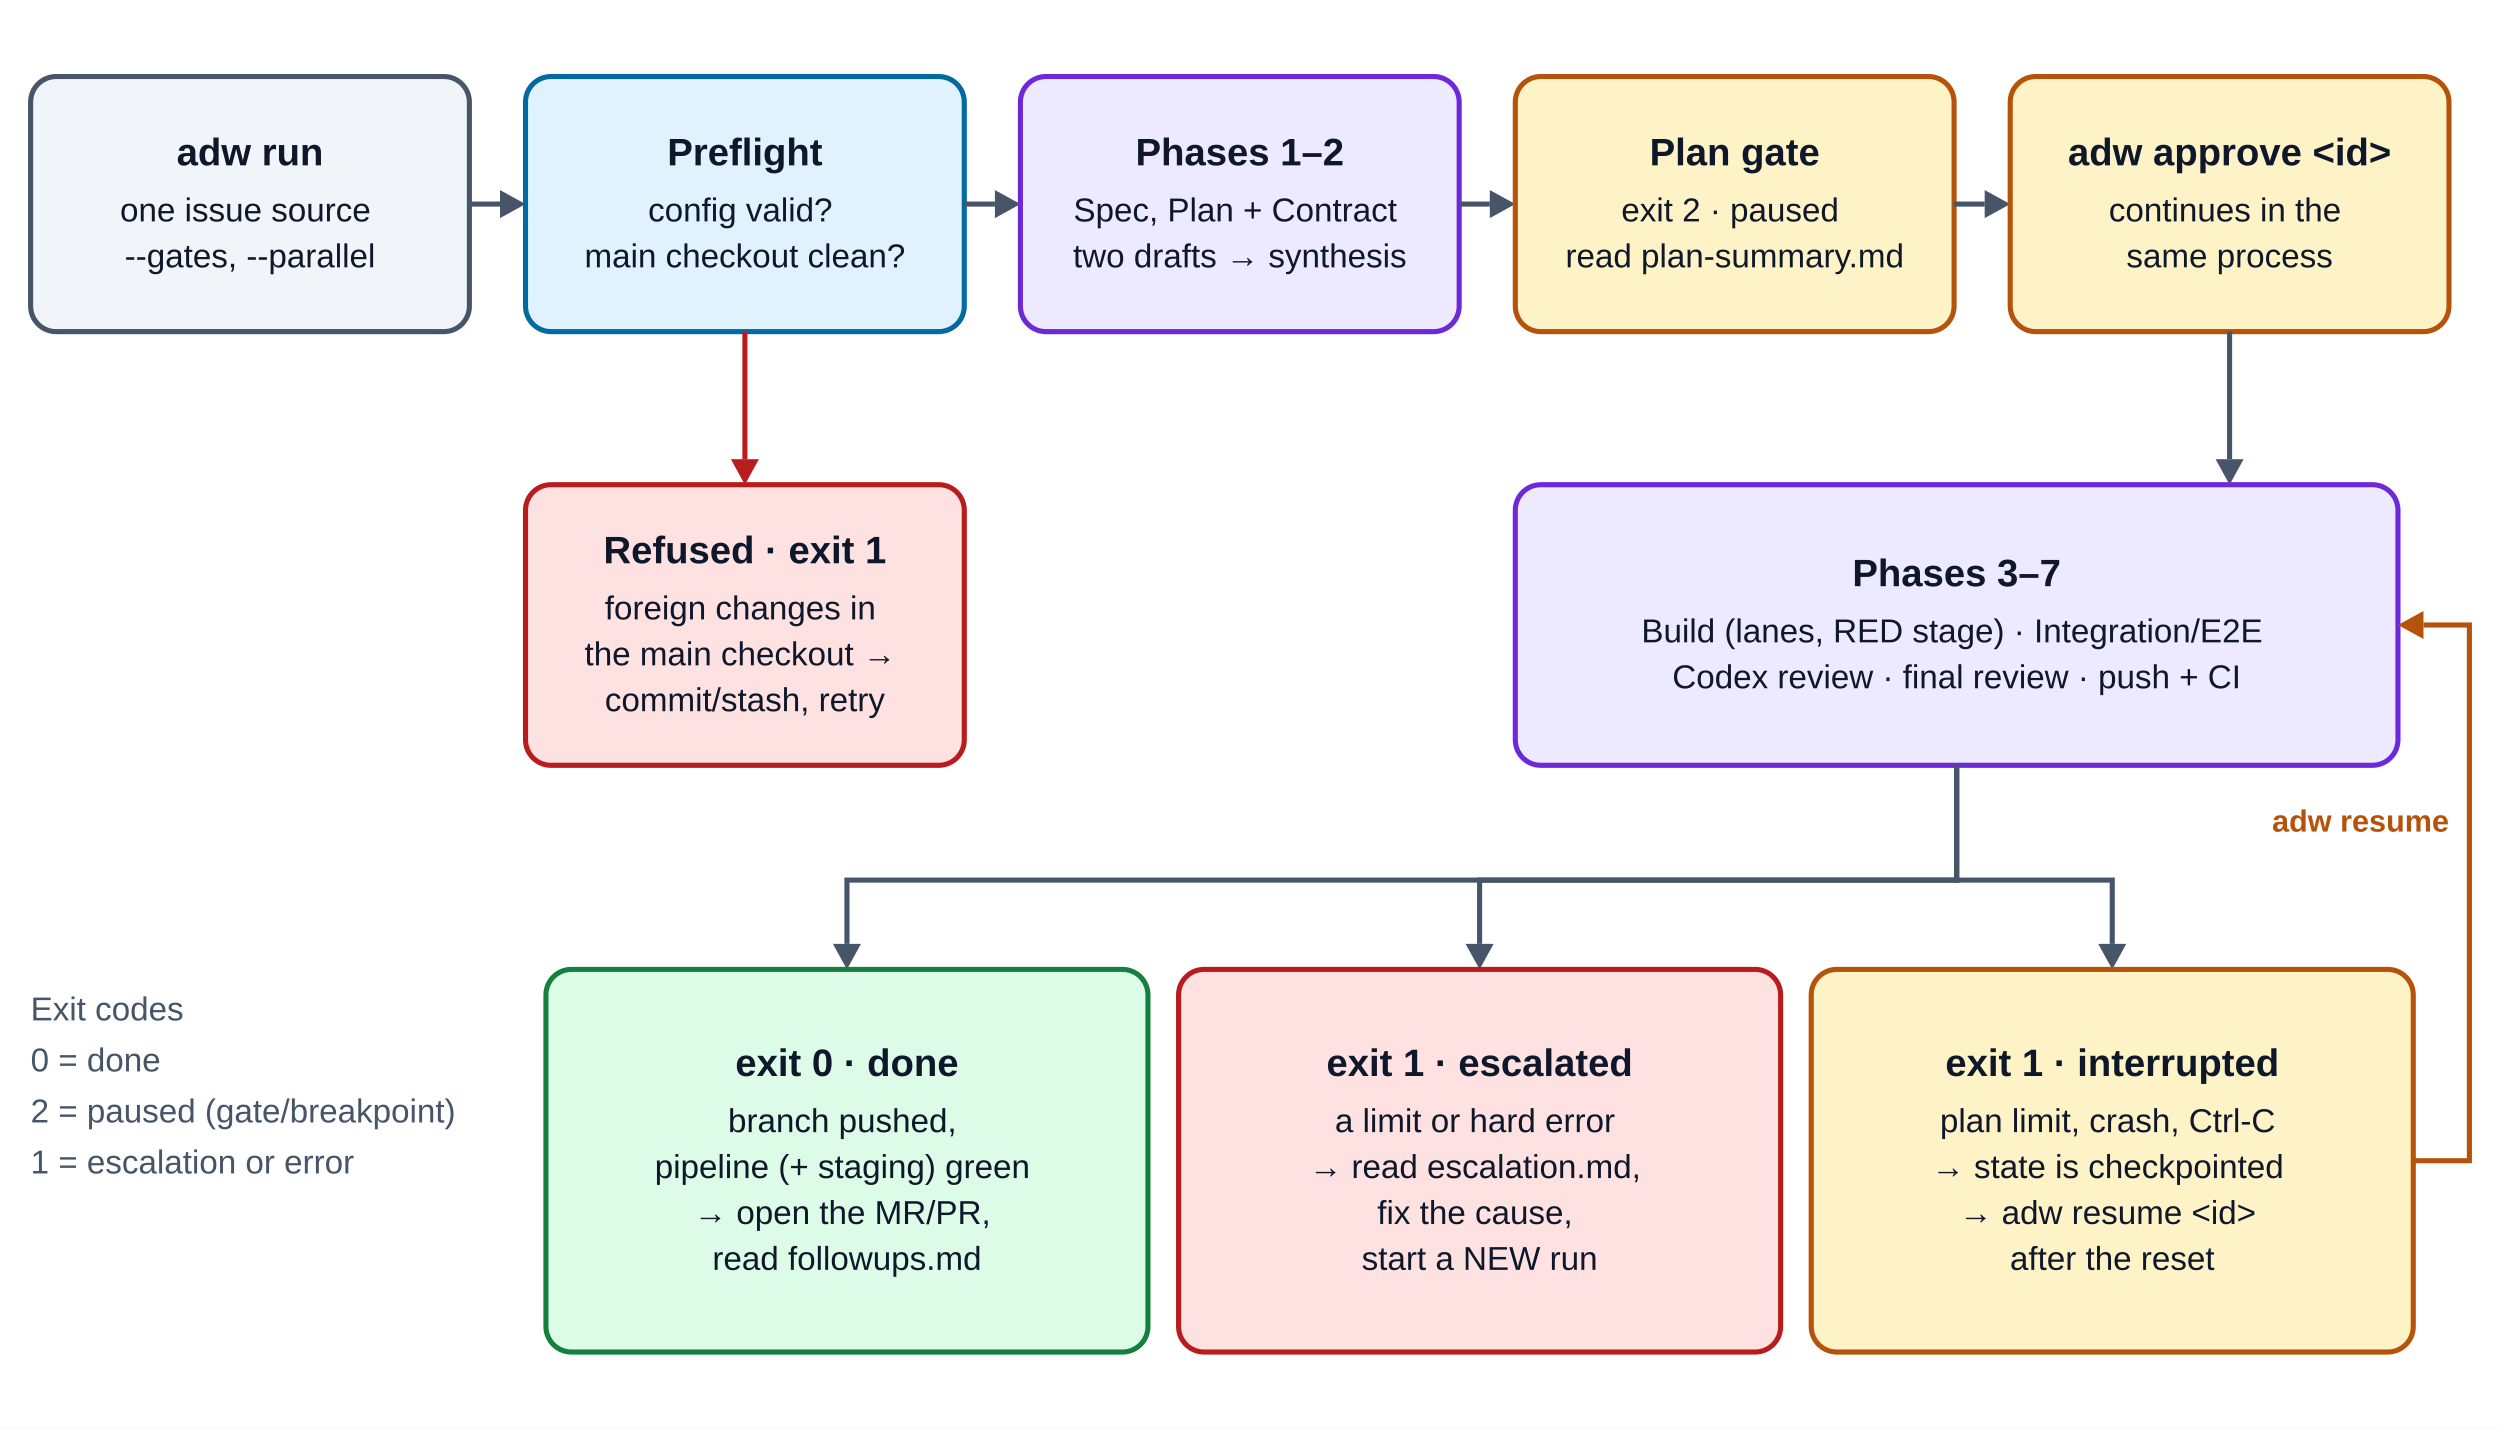
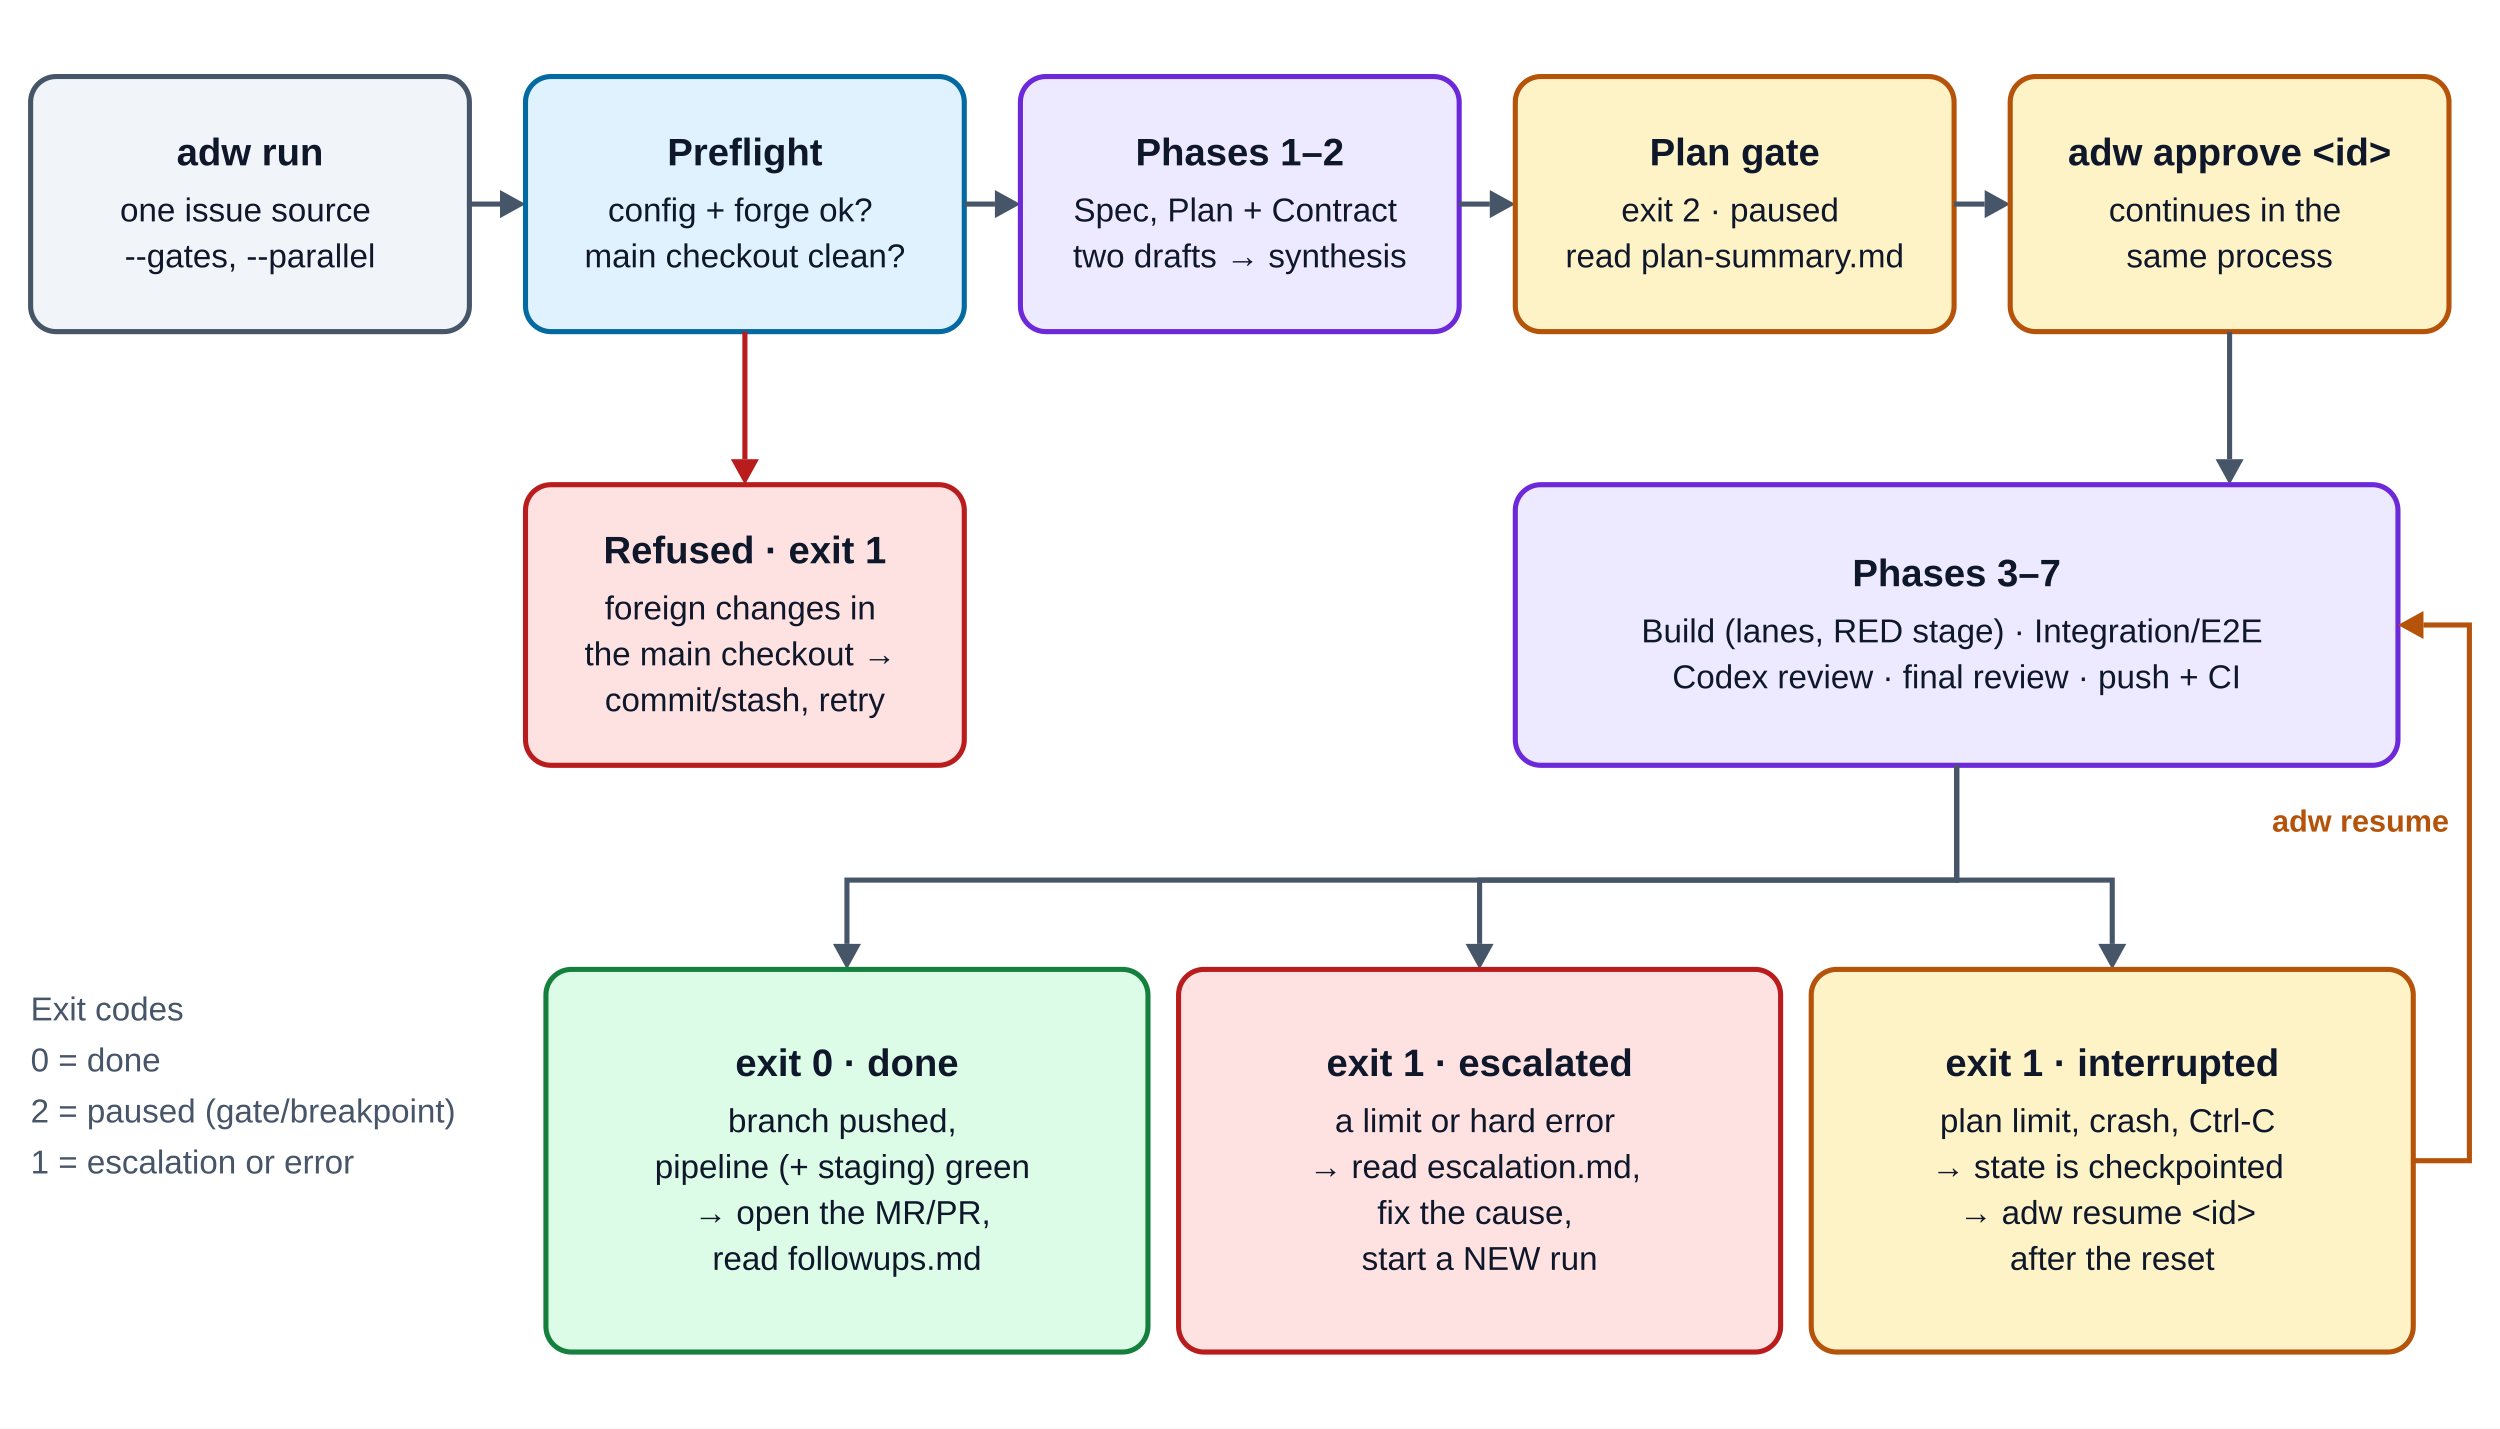
<svg xmlns="http://www.w3.org/2000/svg" viewBox="0 0 980 560" width="980" height="560" role="img">
  <rect x="0" y="0" width="980" height="560" fill="#ffffff" />
  <g data-step="1" data-info="You start a run with exactly one issue source. Flags are checked first; any error here creates no run at all.">
    <rect x="12" y="30" width="172" height="100" rx="10" fill="#f1f5f9" stroke="#475569" stroke-width="2" />
    <text x="98.0" y="64.8" font-family="Liberation Sans, Arial, Helvetica, sans-serif" font-size="15" font-weight="bold" text-anchor="middle" fill="#0f172a">
      <tspan x="98.0" dy="0">adw run</tspan>
    </text>
    <text x="98.0" y="86.8" font-family="Liberation Sans, Arial, Helvetica, sans-serif" font-size="13" text-anchor="middle" fill="#0f172a">
      <tspan x="98.0" dy="0">one issue source</tspan>
      <tspan x="98.0" dy="18">--gates, --parallel</tspan>
    </text>
  </g>
-   <g data-step="2" data-info="ADW loads .adw/config.yaml (fail fast) and checks the main checkout. Leftover ADW artifacts are restored from HEAD automatically.">
+   <g data-step="2" data-info="ADW loads .adw/config.yaml (fail fast), checks that the forge is known (real runs) and checks the main checkout. Leftover ADW artifacts are restored from HEAD automatically.">
    <path class="flow" d="M184 80.0 L196.0 80.0" stroke="#475569" stroke-width="2" fill="none" />
    <polygon points="206,80.0 196.0,74.5 196.0,85.5" fill="#475569" />
    <rect x="206" y="30" width="172" height="100" rx="10" fill="#e0f2fe" stroke="#0369a1" stroke-width="2" />
    <text x="292.0" y="64.8" font-family="Liberation Sans, Arial, Helvetica, sans-serif" font-size="15" font-weight="bold" text-anchor="middle" fill="#0f172a">
      <tspan x="292.0" dy="0">Preflight</tspan>
    </text>
    <text x="292.0" y="86.8" font-family="Liberation Sans, Arial, Helvetica, sans-serif" font-size="13" text-anchor="middle" fill="#0f172a">
-       <tspan x="292.0" dy="0">config valid?</tspan>
+       <tspan x="292.0" dy="0">config + forge ok?</tspan>
      <tspan x="292.0" dy="18">main checkout clean?</tspan>
    </text>
  </g>
-   <g data-step="3" data-info="Two independent drafts (Claude + Codex) per artifact, merged by Fable 5 into one spec, one plan and one interface contract.">
+   <g data-step="3" data-info="Two independent drafts (Claude + Codex) per artifact, merged by Fable 5.1 into one spec, one plan and one interface contract.">
    <path class="flow" d="M378 80.0 L390.0 80.0" stroke="#475569" stroke-width="2" fill="none" />
    <polygon points="400,80.0 390.0,74.5 390.0,85.5" fill="#475569" />
    <rect x="400" y="30" width="172" height="100" rx="10" fill="#ede9fe" stroke="#6d28d9" stroke-width="2" />
    <text x="486.0" y="64.8" font-family="Liberation Sans, Arial, Helvetica, sans-serif" font-size="15" font-weight="bold" text-anchor="middle" fill="#0f172a">
      <tspan x="486.0" dy="0">Phases 1–2</tspan>
    </text>
    <text x="486.0" y="86.8" font-family="Liberation Sans, Arial, Helvetica, sans-serif" font-size="13" text-anchor="middle" fill="#0f172a">
      <tspan x="486.0" dy="0">Spec, Plan + Contract</tspan>
      <tspan x="486.0" dy="18">two drafts → synthesis</tspan>
    </text>
  </g>
  <g data-step="4" data-info="Default --gates plan: the run stops before the expensive build. Read plan-summary.md, plan.md and contract.yaml.">
    <path class="flow" d="M572 80.0 L584.0 80.0" stroke="#475569" stroke-width="2" fill="none" />
    <polygon points="594,80.0 584.0,74.5 584.0,85.5" fill="#475569" />
    <rect x="594" y="30" width="172" height="100" rx="10" fill="#fef3c7" stroke="#b45309" stroke-width="2" />
    <text x="680.0" y="64.8" font-family="Liberation Sans, Arial, Helvetica, sans-serif" font-size="15" font-weight="bold" text-anchor="middle" fill="#0f172a">
      <tspan x="680.0" dy="0">Plan gate</tspan>
    </text>
    <text x="680.0" y="86.8" font-family="Liberation Sans, Arial, Helvetica, sans-serif" font-size="13" text-anchor="middle" fill="#0f172a">
      <tspan x="680.0" dy="0">exit 2 · paused</tspan>
      <tspan x="680.0" dy="18">read plan-summary.md</tspan>
    </text>
  </g>
  <g data-step="5" data-info="Grants the pending approval and continues immediately. There is no reject: if the plan is wrong, start a new run with a sharper issue.">
    <path class="flow" d="M766 80.0 L778.0 80.0" stroke="#475569" stroke-width="2" fill="none" />
    <polygon points="788,80.0 778.0,74.5 778.0,85.5" fill="#475569" />
    <rect x="788" y="30" width="172" height="100" rx="10" fill="#fef3c7" stroke="#b45309" stroke-width="2" />
    <text x="874.0" y="64.8" font-family="Liberation Sans, Arial, Helvetica, sans-serif" font-size="15" font-weight="bold" text-anchor="middle" fill="#0f172a">
      <tspan x="874.0" dy="0">adw approve &lt;id&gt;</tspan>
    </text>
    <text x="874.0" y="86.8" font-family="Liberation Sans, Arial, Helvetica, sans-serif" font-size="13" text-anchor="middle" fill="#0f172a">
      <tspan x="874.0" dy="0">continues in the</tspan>
      <tspan x="874.0" dy="18">same process</tspan>
    </text>
  </g>
  <g data-step="2" data-info="The preflight never discards your work. It lists the dirty paths and stops; the run is unchanged and resumable.">
    <path d="M292.0 130 L292.0 180.0" stroke="#b91c1c" stroke-width="2" fill="none" />
    <polygon points="292.0,190 297.5,180.0 286.5,180.0" fill="#b91c1c" />
    <rect x="206" y="190" width="172" height="110" rx="10" fill="#fee2e2" stroke="#b91c1c" stroke-width="2" />
    <text x="292.0" y="220.8" font-family="Liberation Sans, Arial, Helvetica, sans-serif" font-size="15" font-weight="bold" text-anchor="middle" fill="#0f172a">
      <tspan x="292.0" dy="0">Refused · exit 1</tspan>
    </text>
    <text x="292.0" y="242.8" font-family="Liberation Sans, Arial, Helvetica, sans-serif" font-size="13" text-anchor="middle" fill="#0f172a">
      <tspan x="292.0" dy="0">foreign changes in</tspan>
      <tspan x="292.0" dy="18">the main checkout →</tspan>
      <tspan x="292.0" dy="18">commit/stash, retry</tspan>
    </text>
  </g>
  <g data-step="6" data-info="Build agents work in lane worktrees, gates decide, reviewers only report. Optional breakpoints can pause again (exit 2).">
    <path class="flow" d="M874.0 130 L874.0 180.0" stroke="#475569" stroke-width="2" fill="none" />
    <polygon points="874.0,190 879.5,180.0 868.5,180.0" fill="#475569" />
    <rect x="594" y="190" width="346" height="110" rx="10" fill="#ede9fe" stroke="#6d28d9" stroke-width="2" />
    <text x="767.0" y="229.8" font-family="Liberation Sans, Arial, Helvetica, sans-serif" font-size="15" font-weight="bold" text-anchor="middle" fill="#0f172a">
      <tspan x="767.0" dy="0">Phases 3–7</tspan>
    </text>
    <text x="767.0" y="251.8" font-family="Liberation Sans, Arial, Helvetica, sans-serif" font-size="13" text-anchor="middle" fill="#0f172a">
      <tspan x="767.0" dy="0">Build (lanes, RED stage) · Integration/E2E</tspan>
      <tspan x="767.0" dy="18">Codex review · final review · push + CI</tspan>
    </text>
  </g>
  <g data-step="7" data-info="Success: the feature branch is pushed and CI is green. followups.md lists scope gaps and deferred findings — turn them into tickets.">
    <path class="flow" d="M767.0 300 L767.0 345 L332.0 345 L332.0 370.0" stroke="#475569" stroke-width="2" fill="none" />
    <polygon points="332.0,380 337.5,370.0 326.5,370.0" fill="#475569" />
    <rect x="214" y="380" width="236" height="150" rx="10" fill="#dcfce7" stroke="#15803d" stroke-width="2" />
    <text x="332.0" y="421.8" font-family="Liberation Sans, Arial, Helvetica, sans-serif" font-size="15" font-weight="bold" text-anchor="middle" fill="#0f172a">
      <tspan x="332.0" dy="0">exit 0 · done</tspan>
    </text>
    <text x="332.0" y="443.8" font-family="Liberation Sans, Arial, Helvetica, sans-serif" font-size="13" text-anchor="middle" fill="#0f172a">
      <tspan x="332.0" dy="0">branch pushed,</tspan>
      <tspan x="332.0" dy="18">pipeline (+ staging) green</tspan>
      <tspan x="332.0" dy="18">→ open the MR/PR,</tspan>
      <tspan x="332.0" dy="18">read followups.md</tspan>
    </text>
  </g>
  <g data-step="8" data-info="Final by design: escalated runs cannot be resumed. escalation.md names the phase and the concrete reason (gate output, conflict, limit, circuit breaker).">
    <path class="flow" d="M767.0 300 L767.0 345 L580.0 345 L580.0 370.0" stroke="#475569" stroke-width="2" fill="none" />
    <polygon points="580.0,380 585.5,370.0 574.5,370.0" fill="#475569" />
    <rect x="462" y="380" width="236" height="150" rx="10" fill="#fee2e2" stroke="#b91c1c" stroke-width="2" />
    <text x="580.0" y="421.8" font-family="Liberation Sans, Arial, Helvetica, sans-serif" font-size="15" font-weight="bold" text-anchor="middle" fill="#0f172a">
      <tspan x="580.0" dy="0">exit 1 · escalated</tspan>
    </text>
    <text x="580.0" y="443.8" font-family="Liberation Sans, Arial, Helvetica, sans-serif" font-size="13" text-anchor="middle" fill="#0f172a">
      <tspan x="580.0" dy="0">a limit or hard error</tspan>
      <tspan x="580.0" dy="18">→ read escalation.md,</tspan>
      <tspan x="580.0" dy="18">fix the cause,</tspan>
      <tspan x="580.0" dy="18">start a NEW run</tspan>
    </text>
  </g>
  <g data-step="9" data-info="Not an escalation: the run stays at its last checkpoint. Finished lanes are not rebuilt and limits are not reset.">
    <path class="flow" d="M767.0 300 L767.0 345 L828.0 345 L828.0 370.0" stroke="#475569" stroke-width="2" fill="none" />
    <polygon points="828.0,380 833.5,370.0 822.5,370.0" fill="#475569" />
    <rect x="710" y="380" width="236" height="150" rx="10" fill="#fef3c7" stroke="#b45309" stroke-width="2" />
    <text x="828.0" y="421.8" font-family="Liberation Sans, Arial, Helvetica, sans-serif" font-size="15" font-weight="bold" text-anchor="middle" fill="#0f172a">
      <tspan x="828.0" dy="0">exit 1 · interrupted</tspan>
    </text>
    <text x="828.0" y="443.8" font-family="Liberation Sans, Arial, Helvetica, sans-serif" font-size="13" text-anchor="middle" fill="#0f172a">
      <tspan x="828.0" dy="0">plan limit, crash, Ctrl-C</tspan>
      <tspan x="828.0" dy="18">→ state is checkpointed</tspan>
      <tspan x="828.0" dy="18">→ adw resume &lt;id&gt;</tspan>
      <tspan x="828.0" dy="18">after the reset</tspan>
    </text>
  </g>
  <g data-step="9" data-info="adw resume continues exactly where the run stopped — same phase, same agent session for an open fix.">
    <path d="M946 455 L968 455 L968 245 L950.0 245.0" stroke="#b45309" stroke-width="2" fill="none" />
    <polygon points="940,245 950.0,250.5 950.0,239.5" fill="#b45309" />
    <text x="960" y="326" font-family="Liberation Sans, Arial, Helvetica, sans-serif" font-size="12" font-weight="bold" text-anchor="end" fill="#b45309">
      <tspan x="960" dy="0">adw resume</tspan>
    </text>
  </g>
  <text x="12" y="400" font-family="Liberation Sans, Arial, Helvetica, sans-serif" font-size="13" text-anchor="start" fill="#475569">
    <tspan x="12" dy="0">Exit codes</tspan>
    <tspan x="12" dy="20">0 = done</tspan>
    <tspan x="12" dy="20">2 = paused (gate/breakpoint)</tspan>
    <tspan x="12" dy="20">1 = escalation or error</tspan>
  </text>
</svg>
